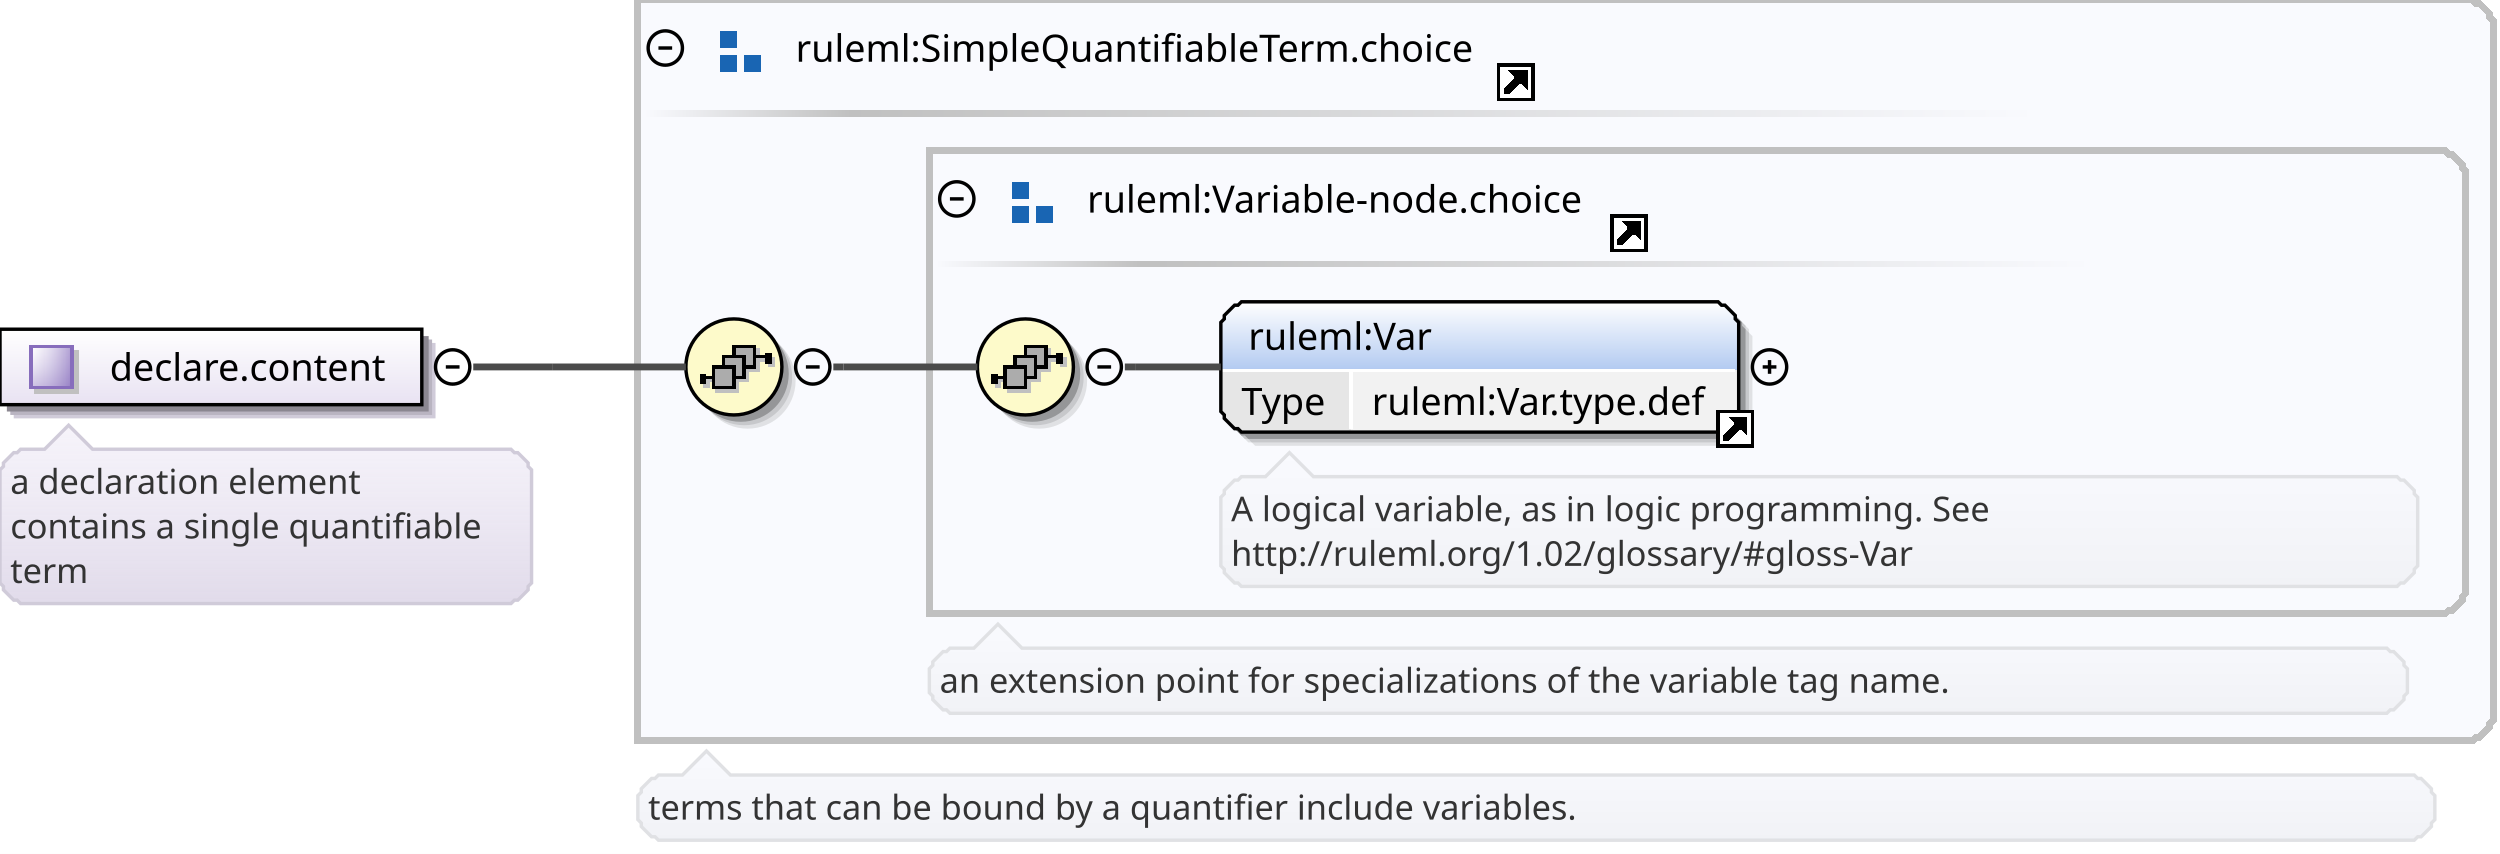
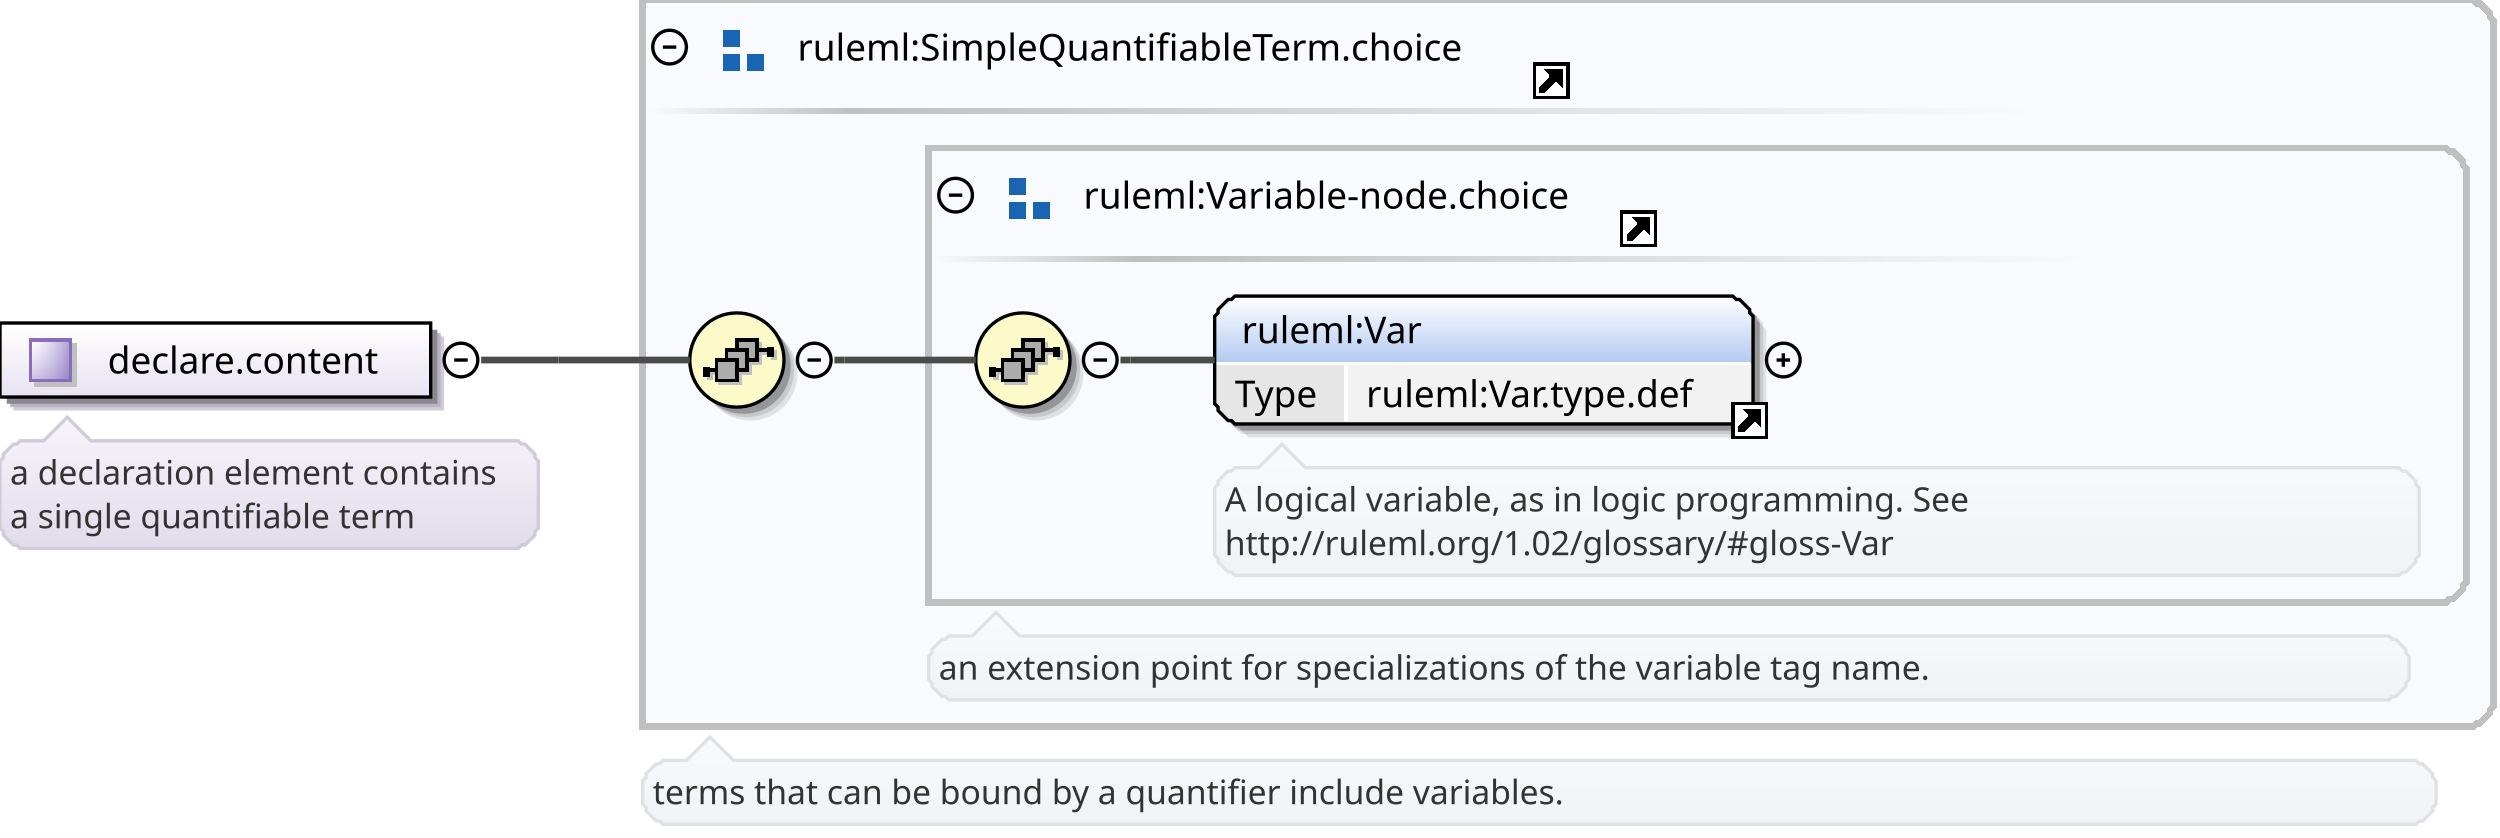
- <svg xmlns="http://www.w3.org/2000/svg" color-interpolation="auto" color-rendering="auto" fill="black" fill-opacity="1" font-family="'Dialog'" font-size="12" font-style="normal" font-weight="normal" height="249" image-rendering="auto" shape-rendering="auto" stroke="black" stroke-dasharray="none" stroke-dashoffset="0" stroke-linecap="square" stroke-linejoin="miter" stroke-miterlimit="10" stroke-opacity="1" stroke-width="1" text-rendering="auto" width="729">
+ <svg xmlns="http://www.w3.org/2000/svg" color-interpolation="auto" color-rendering="auto" fill="black" fill-opacity="1" font-family="'Dialog'" font-size="12" font-style="normal" font-weight="normal" height="249" image-rendering="auto" shape-rendering="auto" stroke="black" stroke-dasharray="none" stroke-dashoffset="0" stroke-linecap="square" stroke-linejoin="miter" stroke-miterlimit="10" stroke-opacity="1" stroke-width="1" text-rendering="auto" width="743">
  <defs id="genericDefs" />
  <g>
    <defs id="defs1">
      <linearGradient gradientUnits="userSpaceOnUse" id="linearGradient1" spreadMethod="pad" x1="0" x2="0" y1="96" y2="118">
        <stop offset="0%" stop-color="white" stop-opacity="1" />
        <stop offset="100%" stop-color="rgb(232,226,242)" stop-opacity="1" />
      </linearGradient>
      <linearGradient gradientUnits="userSpaceOnUse" id="linearGradient2" spreadMethod="pad" x1="9" x2="9" y1="101" y2="113">
        <stop offset="0%" stop-color="rgb(255,255,255)" stop-opacity="0.353" />
        <stop offset="100%" stop-color="rgb(135,109,188)" stop-opacity="0.667" />
      </linearGradient>
      <linearGradient gradientUnits="userSpaceOnUse" id="linearGradient3" spreadMethod="pad" x1="9" x2="21" y1="101" y2="101">
        <stop offset="0%" stop-color="rgb(255,255,255)" stop-opacity="0.353" />
        <stop offset="100%" stop-color="rgb(135,109,188)" stop-opacity="0.667" />
      </linearGradient>
-       <linearGradient gradientUnits="userSpaceOnUse" id="linearGradient4" spreadMethod="pad" x1="248" x2="594" y1="32" y2="32">
+       <linearGradient gradientUnits="userSpaceOnUse" id="linearGradient4" spreadMethod="pad" x1="253" x2="606" y1="32" y2="32">
        <stop offset="0%" stop-color="silver" stop-opacity="1" />
        <stop offset="100%" stop-color="rgb(249,250,254)" stop-opacity="1" />
      </linearGradient>
-       <linearGradient gradientUnits="userSpaceOnUse" id="linearGradient5" spreadMethod="pad" x1="188" x2="248" y1="32" y2="32">
+       <linearGradient gradientUnits="userSpaceOnUse" id="linearGradient5" spreadMethod="pad" x1="193" x2="253" y1="32" y2="32">
        <stop offset="0%" stop-color="rgb(249,250,254)" stop-opacity="1" />
        <stop offset="100%" stop-color="silver" stop-opacity="1" />
      </linearGradient>
-       <linearGradient gradientUnits="userSpaceOnUse" id="linearGradient6" spreadMethod="pad" x1="200" x2="200" y1="93" y2="121">
+       <linearGradient gradientUnits="userSpaceOnUse" id="linearGradient6" spreadMethod="pad" x1="205" x2="205" y1="93" y2="121">
        <stop offset="0%" stop-color="rgb(253,250,202)" stop-opacity="1" />
        <stop offset="100%" stop-color="rgb(253,250,202)" stop-opacity="1" />
      </linearGradient>
-       <linearGradient gradientUnits="userSpaceOnUse" id="linearGradient7" spreadMethod="pad" x1="333" x2="610" y1="76" y2="76">
+       <linearGradient gradientUnits="userSpaceOnUse" id="linearGradient7" spreadMethod="pad" x1="338" x2="621" y1="76" y2="76">
        <stop offset="0%" stop-color="silver" stop-opacity="1" />
        <stop offset="100%" stop-color="rgb(249,250,254)" stop-opacity="1" />
      </linearGradient>
-       <linearGradient gradientUnits="userSpaceOnUse" id="linearGradient8" spreadMethod="pad" x1="273" x2="333" y1="76" y2="76">
+       <linearGradient gradientUnits="userSpaceOnUse" id="linearGradient8" spreadMethod="pad" x1="278" x2="338" y1="76" y2="76">
        <stop offset="0%" stop-color="rgb(249,250,254)" stop-opacity="1" />
        <stop offset="100%" stop-color="silver" stop-opacity="1" />
      </linearGradient>
-       <linearGradient gradientUnits="userSpaceOnUse" id="linearGradient9" spreadMethod="pad" x1="285" x2="285" y1="93" y2="121">
+       <linearGradient gradientUnits="userSpaceOnUse" id="linearGradient9" spreadMethod="pad" x1="290" x2="290" y1="93" y2="121">
        <stop offset="0%" stop-color="rgb(253,250,202)" stop-opacity="1" />
        <stop offset="100%" stop-color="rgb(253,250,202)" stop-opacity="1" />
      </linearGradient>
-       <linearGradient gradientUnits="userSpaceOnUse" id="linearGradient10" spreadMethod="pad" x1="356" x2="356" y1="88" y2="108">
+       <linearGradient gradientUnits="userSpaceOnUse" id="linearGradient10" spreadMethod="pad" x1="361" x2="361" y1="88" y2="108">
        <stop offset="0%" stop-color="white" stop-opacity="1" />
        <stop offset="100%" stop-color="rgb(178,202,241)" stop-opacity="1" />
      </linearGradient>
-       <linearGradient gradientUnits="userSpaceOnUse" id="linearGradient11" spreadMethod="pad" x1="356" x2="356" y1="132" y2="171">
+       <linearGradient gradientUnits="userSpaceOnUse" id="linearGradient11" spreadMethod="pad" x1="361" x2="361" y1="132" y2="171">
        <stop offset="0%" stop-color="rgb(249,250,254)" stop-opacity="1" />
        <stop offset="100%" stop-color="rgb(241,242,246)" stop-opacity="1" />
      </linearGradient>
-       <linearGradient gradientUnits="userSpaceOnUse" id="linearGradient12" spreadMethod="pad" x1="271" x2="271" y1="182" y2="208">
+       <linearGradient gradientUnits="userSpaceOnUse" id="linearGradient12" spreadMethod="pad" x1="276" x2="276" y1="182" y2="208">
        <stop offset="0%" stop-color="rgb(249,250,254)" stop-opacity="1" />
        <stop offset="100%" stop-color="rgb(241,242,246)" stop-opacity="1" />
      </linearGradient>
-       <linearGradient gradientUnits="userSpaceOnUse" id="linearGradient13" spreadMethod="pad" x1="186" x2="186" y1="219" y2="245">
+       <linearGradient gradientUnits="userSpaceOnUse" id="linearGradient13" spreadMethod="pad" x1="191" x2="191" y1="219" y2="245">
        <stop offset="0%" stop-color="rgb(249,250,254)" stop-opacity="1" />
        <stop offset="100%" stop-color="rgb(241,242,246)" stop-opacity="1" />
      </linearGradient>
-       <linearGradient gradientUnits="userSpaceOnUse" id="linearGradient14" spreadMethod="pad" x1="0" x2="0" y1="124" y2="176">
+       <linearGradient gradientUnits="userSpaceOnUse" id="linearGradient14" spreadMethod="pad" x1="0" x2="0" y1="124" y2="163">
        <stop offset="0%" stop-color="rgb(232,226,242)" stop-opacity="0.392" />
        <stop offset="100%" stop-color="rgb(225,219,234)" stop-opacity="1" />
      </linearGradient>
      <clipPath clipPathUnits="userSpaceOnUse" id="clipPath1">
-         <path d="M0 0 L729 0 L729 249 L0 249 L0 0 Z" />
+         <path d="M0 0 L743 0 L743 249 L0 249 L0 0 Z" />
      </clipPath>
    </defs>
-     <g fill="white" stroke="white" text-rendering="geometricPrecision">
-       <rect clip-path="url(#clipPath1)" height="249" stroke="none" width="729" x="0" y="0" />
-     </g>
-     <g fill="rgb(208,203,217)" font-family="sans-serif" font-size="11" stroke="rgb(208,203,217)" text-rendering="geometricPrecision">
-       <polygon clip-path="url(#clipPath1)" points=" 4 100 127 100 127 122 4 122" stroke="none" />
-       <polygon clip-path="url(#clipPath1)" fill="rgb(185,180,193)" points=" 3 99 126 99 126 121 3 121" stroke="none" />
-       <polygon clip-path="url(#clipPath1)" fill="rgb(139,135,145)" points=" 2 98 125 98 125 120 2 120" stroke="none" />
-       <polygon clip-path="url(#clipPath1)" fill="url(#linearGradient1)" points=" 0 96 123 96 123 118 0 118" shape-rendering="crispEdges" stroke="none" />
-       <polygon clip-path="url(#clipPath1)" fill="none" points=" 0 96 123 96 123 118 0 118" stroke="black" stroke-linecap="butt" />
+     <g fill="white" stroke="white">
+       <rect clip-path="url(#clipPath1)" height="249" stroke="none" width="743" x="0" y="0" />
+     </g>
+     <g fill="rgb(208,203,217)" font-family="sans-serif" font-size="11" stroke="rgb(208,203,217)" text-rendering="optimizeLegibility">
+       <polygon clip-path="url(#clipPath1)" points=" 4 100 132 100 132 122 4 122" stroke="none" />
+       <polygon clip-path="url(#clipPath1)" fill="rgb(185,180,193)" points=" 3 99 131 99 131 121 3 121" stroke="none" />
+       <polygon clip-path="url(#clipPath1)" fill="rgb(139,135,145)" points=" 2 98 130 98 130 120 2 120" stroke="none" />
+     </g>
+     <g fill="url(#linearGradient1)" font-family="sans-serif" font-size="11" shape-rendering="crispEdges" stroke="url(#linearGradient1)" text-rendering="geometricPrecision">
+       <polygon clip-path="url(#clipPath1)" points=" 0 96 128 96 128 118 0 118" stroke="none" />
+     </g>
+     <g font-family="sans-serif" font-size="11" stroke-linecap="butt" text-rendering="optimizeLegibility">
+       <polygon clip-path="url(#clipPath1)" fill="none" points=" 0 96 128 96 128 118 0 118" />
    </g>
    <g fill="silver" font-family="sans-serif" font-size="11" shape-rendering="crispEdges" stroke="silver" stroke-linecap="butt" text-rendering="geometricPrecision">
      <rect clip-path="url(#clipPath1)" height="13" stroke="none" width="13" x="10" y="102" />
      <rect clip-path="url(#clipPath1)" fill="white" height="12" stroke="none" width="12" x="9" y="101" />
      <rect clip-path="url(#clipPath1)" fill="url(#linearGradient2)" height="12" stroke="none" width="12" x="9" y="101" />
      <rect clip-path="url(#clipPath1)" fill="url(#linearGradient3)" height="12" stroke="none" width="12" x="9" y="101" />
      <rect clip-path="url(#clipPath1)" fill="none" height="12" stroke="rgb(135,109,188)" width="12" x="9" y="101" />
      <text clip-path="url(#clipPath1)" fill="black" stroke="none" x="32" xml:space="preserve" y="111">declare.content</text>
-       <circle clip-path="url(#clipPath1)" cx="132" cy="107" fill="none" r="5" shape-rendering="auto" stroke="black" />
-       <line clip-path="url(#clipPath1)" fill="none" shape-rendering="auto" stroke="black" x1="130" x2="134" y1="107" y2="107" />
-       <polygon clip-path="url(#clipPath1)" fill="rgb(249,250,254)" points=" 186 0 721 0 722 1 723 1 724 2 725 3 726 4 726 5 727 6 727 210 726 211 726 212 725 213 724 214 723 215 722 215 721 216 186 216" stroke="none" stroke-width="2" />
-       <polygon clip-path="url(#clipPath1)" fill="none" points=" 186 0 721 0 722 1 723 1 724 2 725 3 726 4 726 5 727 6 727 210 726 211 726 212 725 213 724 214 723 215 722 215 721 216 186 216" stroke-width="2" />
-       <rect clip-path="url(#clipPath1)" fill="url(#linearGradient4)" height="2" stroke="none" stroke-width="2" width="346" x="248" y="32" />
-       <rect clip-path="url(#clipPath1)" fill="url(#linearGradient5)" height="2" stroke="none" stroke-width="2" width="60" x="188" y="32" />
-       <rect clip-path="url(#clipPath1)" fill="rgb(25,101,179)" height="5" stroke="none" width="5" x="210" y="9" />
-       <rect clip-path="url(#clipPath1)" fill="rgb(25,101,179)" height="5" stroke="none" width="5" x="210" y="16" />
-       <rect clip-path="url(#clipPath1)" fill="rgb(25,101,179)" height="5" stroke="none" width="5" x="217" y="16" />
-       <text clip-path="url(#clipPath1)" fill="black" stroke="none" x="232" xml:space="preserve" y="18">ruleml:SimpleQuantifiableTerm.choice</text>
-       <rect clip-path="url(#clipPath1)" fill="white" height="10" stroke="none" width="10" x="437" y="19" />
-       <polygon clip-path="url(#clipPath1)" fill="none" points=" 439 27 439 26 442 23 442 22 441 21 445 21 445 25 444 24 443 24 440 27" stroke="black" />
-       <polygon clip-path="url(#clipPath1)" fill="black" points=" 439 27 439 26 442 23 442 22 441 21 445 21 445 25 444 24 443 24 440 27" stroke="none" />
-       <rect clip-path="url(#clipPath1)" fill="none" height="10" stroke="black" width="10" x="437" y="19" />
-       <circle clip-path="url(#clipPath1)" cx="194" cy="14" fill="none" r="5" shape-rendering="auto" stroke="black" />
-       <line clip-path="url(#clipPath1)" fill="none" shape-rendering="auto" stroke="black" x1="192" x2="196" y1="14" y2="14" />
-       <circle clip-path="url(#clipPath1)" cx="218" cy="111" fill="rgb(224,225,228)" r="14" shape-rendering="auto" stroke="none" />
-       <circle clip-path="url(#clipPath1)" cx="217" cy="110" fill="rgb(199,200,203)" r="14" shape-rendering="auto" stroke="none" />
-       <circle clip-path="url(#clipPath1)" cx="216" cy="109" fill="rgb(149,150,152)" r="14" shape-rendering="auto" stroke="none" />
-       <circle clip-path="url(#clipPath1)" cx="214" cy="107" fill="url(#linearGradient6)" r="14" stroke="none" />
-       <circle clip-path="url(#clipPath1)" cx="214" cy="107" fill="none" r="14" shape-rendering="auto" stroke="black" />
-       <line clip-path="url(#clipPath1)" fill="none" x1="221" x2="225" y1="105" y2="105" />
-       <rect clip-path="url(#clipPath1)" height="3" stroke="none" width="2" x="224" y="104" />
-       <rect clip-path="url(#clipPath1)" height="6" stroke="none" width="6" x="215" y="102" />
-       <rect clip-path="url(#clipPath1)" fill="none" height="6" width="6" x="215" y="102" />
-       <rect clip-path="url(#clipPath1)" height="6" stroke="none" width="6" x="212" y="105" />
-       <rect clip-path="url(#clipPath1)" fill="none" height="6" width="6" x="212" y="105" />
-       <rect clip-path="url(#clipPath1)" height="6" stroke="none" width="6" x="209" y="108" />
-       <rect clip-path="url(#clipPath1)" fill="none" height="6" width="6" x="209" y="108" />
-       <line clip-path="url(#clipPath1)" fill="none" x1="209" x2="205" y1="111" y2="111" />
-       <rect clip-path="url(#clipPath1)" height="3" stroke="none" width="2" x="205" y="110" />
-       <line clip-path="url(#clipPath1)" fill="none" stroke="black" x1="220" x2="224" y1="104" y2="104" />
-       <rect clip-path="url(#clipPath1)" fill="black" height="3" stroke="none" width="2" x="223" y="103" />
-       <rect clip-path="url(#clipPath1)" fill="rgb(172,172,172)" height="6" stroke="none" width="6" x="214" y="101" />
-       <rect clip-path="url(#clipPath1)" fill="none" height="6" stroke="black" width="6" x="214" y="101" />
-       <rect clip-path="url(#clipPath1)" fill="rgb(172,172,172)" height="6" stroke="none" width="6" x="211" y="104" />
-       <rect clip-path="url(#clipPath1)" fill="none" height="6" stroke="black" width="6" x="211" y="104" />
-       <rect clip-path="url(#clipPath1)" fill="rgb(172,172,172)" height="6" stroke="none" width="6" x="208" y="107" />
-       <rect clip-path="url(#clipPath1)" fill="none" height="6" stroke="black" width="6" x="208" y="107" />
-       <line clip-path="url(#clipPath1)" fill="none" stroke="black" x1="208" x2="204" y1="110" y2="110" />
-       <rect clip-path="url(#clipPath1)" fill="black" height="3" stroke="none" width="2" x="204" y="109" />
-       <circle clip-path="url(#clipPath1)" cx="237" cy="107" fill="none" r="5" shape-rendering="auto" stroke="black" />
-       <line clip-path="url(#clipPath1)" fill="none" shape-rendering="auto" stroke="black" x1="235" x2="239" y1="107" y2="107" />
-       <polygon clip-path="url(#clipPath1)" fill="rgb(249,250,254)" points=" 271 44 713 44 714 45 715 45 716 46 717 47 718 48 718 49 719 50 719 173 718 174 718 175 717 176 716 177 715 178 714 178 713 179 271 179" stroke="none" stroke-width="2" />
-       <polygon clip-path="url(#clipPath1)" fill="none" points=" 271 44 713 44 714 45 715 45 716 46 717 47 718 48 718 49 719 50 719 173 718 174 718 175 717 176 716 177 715 178 714 178 713 179 271 179" stroke-width="2" />
-       <rect clip-path="url(#clipPath1)" fill="url(#linearGradient7)" height="2" stroke="none" stroke-width="2" width="277" x="333" y="76" />
-       <rect clip-path="url(#clipPath1)" fill="url(#linearGradient8)" height="2" stroke="none" stroke-width="2" width="60" x="273" y="76" />
-       <rect clip-path="url(#clipPath1)" fill="rgb(25,101,179)" height="5" stroke="none" width="5" x="295" y="53" />
-       <rect clip-path="url(#clipPath1)" fill="rgb(25,101,179)" height="5" stroke="none" width="5" x="295" y="60" />
-       <rect clip-path="url(#clipPath1)" fill="rgb(25,101,179)" height="5" stroke="none" width="5" x="302" y="60" />
-       <text clip-path="url(#clipPath1)" fill="black" stroke="none" x="317" xml:space="preserve" y="62">ruleml:Variable-node.choice</text>
-       <rect clip-path="url(#clipPath1)" fill="white" height="10" stroke="none" width="10" x="470" y="63" />
-       <polygon clip-path="url(#clipPath1)" fill="none" points=" 472 71 472 70 475 67 475 66 474 65 478 65 478 69 477 68 476 68 473 71" stroke="black" />
-       <polygon clip-path="url(#clipPath1)" fill="black" points=" 472 71 472 70 475 67 475 66 474 65 478 65 478 69 477 68 476 68 473 71" stroke="none" />
-       <rect clip-path="url(#clipPath1)" fill="none" height="10" stroke="black" width="10" x="470" y="63" />
-       <circle clip-path="url(#clipPath1)" cx="279" cy="58" fill="none" r="5" shape-rendering="auto" stroke="black" />
-       <line clip-path="url(#clipPath1)" fill="none" shape-rendering="auto" stroke="black" x1="277" x2="281" y1="58" y2="58" />
-       <circle clip-path="url(#clipPath1)" cx="303" cy="111" fill="rgb(224,225,228)" r="14" shape-rendering="auto" stroke="none" />
-       <circle clip-path="url(#clipPath1)" cx="302" cy="110" fill="rgb(199,200,203)" r="14" shape-rendering="auto" stroke="none" />
-       <circle clip-path="url(#clipPath1)" cx="301" cy="109" fill="rgb(149,150,152)" r="14" shape-rendering="auto" stroke="none" />
-       <circle clip-path="url(#clipPath1)" cx="299" cy="107" fill="url(#linearGradient9)" r="14" stroke="none" />
-       <circle clip-path="url(#clipPath1)" cx="299" cy="107" fill="none" r="14" shape-rendering="auto" stroke="black" />
-       <line clip-path="url(#clipPath1)" fill="none" x1="306" x2="310" y1="105" y2="105" />
-       <rect clip-path="url(#clipPath1)" height="3" stroke="none" width="2" x="309" y="104" />
-       <rect clip-path="url(#clipPath1)" height="6" stroke="none" width="6" x="300" y="102" />
-       <rect clip-path="url(#clipPath1)" fill="none" height="6" width="6" x="300" y="102" />
-       <rect clip-path="url(#clipPath1)" height="6" stroke="none" width="6" x="297" y="105" />
-       <rect clip-path="url(#clipPath1)" fill="none" height="6" width="6" x="297" y="105" />
-       <rect clip-path="url(#clipPath1)" height="6" stroke="none" width="6" x="294" y="108" />
-       <rect clip-path="url(#clipPath1)" fill="none" height="6" width="6" x="294" y="108" />
-       <line clip-path="url(#clipPath1)" fill="none" x1="294" x2="290" y1="111" y2="111" />
-       <rect clip-path="url(#clipPath1)" height="3" stroke="none" width="2" x="290" y="110" />
-       <line clip-path="url(#clipPath1)" fill="none" stroke="black" x1="305" x2="309" y1="104" y2="104" />
-       <rect clip-path="url(#clipPath1)" fill="black" height="3" stroke="none" width="2" x="308" y="103" />
-       <rect clip-path="url(#clipPath1)" fill="rgb(172,172,172)" height="6" stroke="none" width="6" x="299" y="101" />
-       <rect clip-path="url(#clipPath1)" fill="none" height="6" stroke="black" width="6" x="299" y="101" />
-       <rect clip-path="url(#clipPath1)" fill="rgb(172,172,172)" height="6" stroke="none" width="6" x="296" y="104" />
-       <rect clip-path="url(#clipPath1)" fill="none" height="6" stroke="black" width="6" x="296" y="104" />
-       <rect clip-path="url(#clipPath1)" fill="rgb(172,172,172)" height="6" stroke="none" width="6" x="293" y="107" />
-       <rect clip-path="url(#clipPath1)" fill="none" height="6" stroke="black" width="6" x="293" y="107" />
-       <line clip-path="url(#clipPath1)" fill="none" stroke="black" x1="293" x2="289" y1="110" y2="110" />
-       <rect clip-path="url(#clipPath1)" fill="black" height="3" stroke="none" width="2" x="289" y="109" />
-       <circle clip-path="url(#clipPath1)" cx="322" cy="107" fill="none" r="5" shape-rendering="auto" stroke="black" />
-       <line clip-path="url(#clipPath1)" fill="none" shape-rendering="auto" stroke="black" x1="320" x2="324" y1="107" y2="107" />
-       <polygon clip-path="url(#clipPath1)" fill="rgb(224,225,228)" points=" 360 98 361 97 361 96 362 95 363 94 364 93 365 93 366 92 505 92 506 93 507 93 508 94 509 95 510 96 510 97 511 98 511 124 510 125 510 126 509 127 508 128 507 129 506 129 505 130 366 130 365 129 364 129 363 128 362 127 361 126 361 125 360 124" shape-rendering="auto" stroke="none" />
-       <polygon clip-path="url(#clipPath1)" fill="rgb(199,200,203)" points=" 359 97 360 96 360 95 361 94 362 93 363 92 364 92 365 91 504 91 505 92 506 92 507 93 508 94 509 95 509 96 510 97 510 123 509 124 509 125 508 126 507 127 506 128 505 128 504 129 365 129 364 128 363 128 362 127 361 126 360 125 360 124 359 123" shape-rendering="auto" stroke="none" />
-       <polygon clip-path="url(#clipPath1)" fill="rgb(149,150,152)" points=" 358 96 359 95 359 94 360 93 361 92 362 91 363 91 364 90 503 90 504 91 505 91 506 92 507 93 508 94 508 95 509 96 509 122 508 123 508 124 507 125 506 126 505 127 504 127 503 128 364 128 363 127 362 127 361 126 360 125 359 124 359 123 358 122" shape-rendering="auto" stroke="none" />
-       <polygon clip-path="url(#clipPath1)" fill="url(#linearGradient10)" points=" 356 94 357 93 357 92 358 91 359 90 360 89 361 89 362 88 501 88 502 89 503 89 504 90 505 91 506 92 506 93 507 94 507 108 506 108 506 108 505 108 504 108 503 108 502 108 501 108 362 108 361 108 360 108 359 108 358 108 357 108 357 108 356 108" stroke="none" />
-       <polygon clip-path="url(#clipPath1)" fill="rgb(230,230,230)" points=" 356 108 357 108 357 108 358 108 359 108 360 108 361 108 362 108 394 108 394 108 394 108 394 108 394 108 394 108 394 108 394 108 394 120 394 121 394 122 394 123 394 124 394 125 394 125 394 126 362 126 361 125 360 125 359 124 358 123 357 122 357 121 356 120" stroke="none" />
-       <polygon clip-path="url(#clipPath1)" fill="rgb(242,242,242)" points=" 394 108 394 108 394 108 394 108 394 108 394 108 394 108 394 108 501 108 502 108 503 108 504 108 505 108 506 108 506 108 507 108 507 120 506 121 506 122 505 123 504 124 503 125 502 125 501 126 394 126 394 125 394 125 394 124 394 123 394 122 394 121 394 120" stroke="none" />
-       <line clip-path="url(#clipPath1)" fill="none" stroke="white" x1="356" x2="506" y1="108" y2="108" />
-       <text clip-path="url(#clipPath1)" fill="black" stroke="none" x="362" xml:space="preserve" y="121">Type</text>
-       <text clip-path="url(#clipPath1)" fill="black" stroke="none" x="400" xml:space="preserve" y="121">ruleml:Var.type.def</text>
-       <line clip-path="url(#clipPath1)" fill="none" stroke="white" x1="394" x2="394" y1="108" y2="125" />
-       <polygon clip-path="url(#clipPath1)" fill="none" points=" 356 94 357 93 357 92 358 91 359 90 360 89 361 89 362 88 501 88 502 89 503 89 504 90 505 91 506 92 506 93 507 94 507 120 506 121 506 122 505 123 504 124 503 125 502 125 501 126 362 126 361 125 360 125 359 124 358 123 357 122 357 121 356 120" shape-rendering="auto" stroke="black" />
-       <text clip-path="url(#clipPath1)" fill="black" stroke="none" x="364" xml:space="preserve" y="102">ruleml:Var</text>
-       <rect clip-path="url(#clipPath1)" fill="white" height="10" stroke="none" width="10" x="501" y="120" />
-       <polygon clip-path="url(#clipPath1)" fill="none" points=" 503 128 503 127 506 124 506 123 505 122 509 122 509 126 508 125 507 125 504 128" stroke="black" />
-       <polygon clip-path="url(#clipPath1)" fill="black" points=" 503 128 503 127 506 124 506 123 505 122 509 122 509 126 508 125 507 125 504 128" stroke="none" />
-       <rect clip-path="url(#clipPath1)" fill="none" height="10" stroke="black" width="10" x="501" y="120" />
-       <circle clip-path="url(#clipPath1)" cx="516" cy="107" fill="none" r="5" shape-rendering="auto" stroke="black" />
-       <line clip-path="url(#clipPath1)" fill="none" shape-rendering="auto" stroke="black" x1="514" x2="518" y1="107" y2="107" />
-       <line clip-path="url(#clipPath1)" fill="none" shape-rendering="auto" stroke="black" x1="516" x2="516" y1="105" y2="109" />
-       <polygon clip-path="url(#clipPath1)" fill="url(#linearGradient11)" points=" 356 145 357 144 357 143 358 142 359 141 360 140 361 140 362 139 369 139 376 132 383 139 699 139 700 140 701 140 702 141 703 142 704 143 704 144 705 145 705 165 704 166 704 167 703 168 702 169 701 170 700 170 699 171 362 171 361 170 360 170 359 169 358 168 357 167 357 166 356 165" stroke="none" />
-       <polygon clip-path="url(#clipPath1)" fill="none" points=" 356 145 357 144 357 143 358 142 359 141 360 140 361 140 362 139 369 139 376 132 383 139 699 139 700 140 701 140 702 141 703 142 704 143 704 144 705 145 705 165 704 166 704 167 703 168 702 169 701 170 700 170 699 171 362 171 361 170 360 170 359 169 358 168 357 167 357 166 356 165" shape-rendering="auto" stroke="rgb(224,225,228)" />
-       <text clip-path="url(#clipPath1)" fill="rgb(51,51,51)" font-size="10" stroke="none" x="359" xml:space="preserve" y="152">A logical variable, as in logic programming. See </text>
-       <text clip-path="url(#clipPath1)" fill="rgb(51,51,51)" font-size="10" stroke="none" x="359" xml:space="preserve" y="165">http://ruleml.org/1.02/glossary/#gloss-Var</text>
-     </g>
-     <g fill="rgb(75,75,75)" font-family="sans-serif" font-size="11" stroke="rgb(75,75,75)" stroke-linecap="butt" stroke-width="2" text-rendering="geometricPrecision">
-       <line clip-path="url(#clipPath1)" fill="none" x1="328" x2="331" y1="107" y2="107" />
-       <line clip-path="url(#clipPath1)" fill="none" x1="331" x2="331" y1="107" y2="107" />
-       <line clip-path="url(#clipPath1)" fill="none" x1="331" x2="356" y1="107" y2="107" />
+     </g>
+     <g font-family="sans-serif" font-size="11" stroke-linecap="butt" text-rendering="optimizeLegibility">
+       <circle clip-path="url(#clipPath1)" cx="137" cy="107" fill="none" r="5" />
+       <line clip-path="url(#clipPath1)" fill="none" x1="135" x2="139" y1="107" y2="107" />
+     </g>
+     <g fill="rgb(249,250,254)" font-family="sans-serif" font-size="11" shape-rendering="crispEdges" stroke="rgb(249,250,254)" stroke-linecap="butt" stroke-width="2" text-rendering="geometricPrecision">
+       <polygon clip-path="url(#clipPath1)" points=" 191 0 735 0 736 1 737 1 738 2 739 3 740 4 740 5 741 6 741 210 740 211 740 212 739 213 738 214 737 215 736 215 735 216 191 216" stroke="none" />
+       <polygon clip-path="url(#clipPath1)" fill="none" points=" 191 0 735 0 736 1 737 1 738 2 739 3 740 4 740 5 741 6 741 210 740 211 740 212 739 213 738 214 737 215 736 215 735 216 191 216" stroke="silver" />
+       <rect clip-path="url(#clipPath1)" fill="url(#linearGradient4)" height="2" stroke="none" width="353" x="253" y="32" />
+       <rect clip-path="url(#clipPath1)" fill="url(#linearGradient5)" height="2" stroke="none" width="60" x="193" y="32" />
+       <rect clip-path="url(#clipPath1)" fill="rgb(25,101,179)" height="5" stroke="none" stroke-width="1" width="5" x="215" y="9" />
+       <rect clip-path="url(#clipPath1)" fill="rgb(25,101,179)" height="5" stroke="none" stroke-width="1" width="5" x="215" y="16" />
+       <rect clip-path="url(#clipPath1)" fill="rgb(25,101,179)" height="5" stroke="none" stroke-width="1" width="5" x="222" y="16" />
+       <text clip-path="url(#clipPath1)" fill="black" stroke="none" stroke-width="1" x="237" xml:space="preserve" y="18">ruleml:SimpleQuantifiableTerm.choice</text>
+       <rect clip-path="url(#clipPath1)" fill="white" height="10" stroke="none" stroke-width="1" width="10" x="456" y="19" />
+       <polygon clip-path="url(#clipPath1)" fill="none" points=" 458 27 458 26 461 23 461 22 460 21 464 21 464 25 463 24 462 24 459 27" stroke="black" stroke-width="1" />
+       <polygon clip-path="url(#clipPath1)" fill="black" points=" 458 27 458 26 461 23 461 22 460 21 464 21 464 25 463 24 462 24 459 27" stroke="none" stroke-width="1" />
+       <rect clip-path="url(#clipPath1)" fill="none" height="10" stroke="black" stroke-width="1" width="10" x="456" y="19" />
+     </g>
+     <g font-family="sans-serif" font-size="11" stroke-linecap="butt" text-rendering="optimizeLegibility">
+       <circle clip-path="url(#clipPath1)" cx="199" cy="14" fill="none" r="5" />
+       <line clip-path="url(#clipPath1)" fill="none" x1="197" x2="201" y1="14" y2="14" />
+       <circle clip-path="url(#clipPath1)" cx="223" cy="111" fill="rgb(224,225,228)" r="14" stroke="none" />
+       <circle clip-path="url(#clipPath1)" cx="222" cy="110" fill="rgb(199,200,203)" r="14" stroke="none" />
+       <circle clip-path="url(#clipPath1)" cx="221" cy="109" fill="rgb(149,150,152)" r="14" stroke="none" />
+     </g>
+     <g fill="url(#linearGradient6)" font-family="sans-serif" font-size="11" shape-rendering="crispEdges" stroke="url(#linearGradient6)" stroke-linecap="butt" text-rendering="geometricPrecision">
+       <circle clip-path="url(#clipPath1)" cx="219" cy="107" r="14" stroke="none" />
+     </g>
+     <g font-family="sans-serif" font-size="11" stroke-linecap="butt" text-rendering="optimizeLegibility">
+       <circle clip-path="url(#clipPath1)" cx="219" cy="107" fill="none" r="14" />
+     </g>
+     <g fill="silver" font-family="sans-serif" font-size="11" shape-rendering="crispEdges" stroke="silver" stroke-linecap="butt" text-rendering="geometricPrecision">
+       <line clip-path="url(#clipPath1)" fill="none" x1="226" x2="230" y1="105" y2="105" />
+       <rect clip-path="url(#clipPath1)" height="3" stroke="none" width="2" x="229" y="104" />
+       <rect clip-path="url(#clipPath1)" height="6" stroke="none" width="6" x="220" y="102" />
+       <rect clip-path="url(#clipPath1)" fill="none" height="6" width="6" x="220" y="102" />
+       <rect clip-path="url(#clipPath1)" height="6" stroke="none" width="6" x="217" y="105" />
+       <rect clip-path="url(#clipPath1)" fill="none" height="6" width="6" x="217" y="105" />
+       <rect clip-path="url(#clipPath1)" height="6" stroke="none" width="6" x="214" y="108" />
+       <rect clip-path="url(#clipPath1)" fill="none" height="6" width="6" x="214" y="108" />
+       <line clip-path="url(#clipPath1)" fill="none" x1="214" x2="210" y1="111" y2="111" />
+       <rect clip-path="url(#clipPath1)" height="3" stroke="none" width="2" x="210" y="110" />
+       <line clip-path="url(#clipPath1)" fill="none" stroke="black" x1="225" x2="229" y1="104" y2="104" />
+       <rect clip-path="url(#clipPath1)" fill="black" height="3" stroke="none" width="2" x="228" y="103" />
+       <rect clip-path="url(#clipPath1)" fill="rgb(172,172,172)" height="6" stroke="none" width="6" x="219" y="101" />
+       <rect clip-path="url(#clipPath1)" fill="none" height="6" stroke="black" width="6" x="219" y="101" />
+       <rect clip-path="url(#clipPath1)" fill="rgb(172,172,172)" height="6" stroke="none" width="6" x="216" y="104" />
+       <rect clip-path="url(#clipPath1)" fill="none" height="6" stroke="black" width="6" x="216" y="104" />
+       <rect clip-path="url(#clipPath1)" fill="rgb(172,172,172)" height="6" stroke="none" width="6" x="213" y="107" />
+       <rect clip-path="url(#clipPath1)" fill="none" height="6" stroke="black" width="6" x="213" y="107" />
+       <line clip-path="url(#clipPath1)" fill="none" stroke="black" x1="213" x2="209" y1="110" y2="110" />
+       <rect clip-path="url(#clipPath1)" fill="black" height="3" stroke="none" width="2" x="209" y="109" />
+     </g>
+     <g font-family="sans-serif" font-size="11" stroke-linecap="butt" text-rendering="optimizeLegibility">
+       <circle clip-path="url(#clipPath1)" cx="242" cy="107" fill="none" r="5" />
+       <line clip-path="url(#clipPath1)" fill="none" x1="240" x2="244" y1="107" y2="107" />
+     </g>
+     <g fill="rgb(249,250,254)" font-family="sans-serif" font-size="11" shape-rendering="crispEdges" stroke="rgb(249,250,254)" stroke-linecap="butt" stroke-width="2" text-rendering="geometricPrecision">
+       <polygon clip-path="url(#clipPath1)" points=" 276 44 727 44 728 45 729 45 730 46 731 47 732 48 732 49 733 50 733 173 732 174 732 175 731 176 730 177 729 178 728 178 727 179 276 179" stroke="none" />
+       <polygon clip-path="url(#clipPath1)" fill="none" points=" 276 44 727 44 728 45 729 45 730 46 731 47 732 48 732 49 733 50 733 173 732 174 732 175 731 176 730 177 729 178 728 178 727 179 276 179" stroke="silver" />
+       <rect clip-path="url(#clipPath1)" fill="url(#linearGradient7)" height="2" stroke="none" width="283" x="338" y="76" />
+       <rect clip-path="url(#clipPath1)" fill="url(#linearGradient8)" height="2" stroke="none" width="60" x="278" y="76" />
+       <rect clip-path="url(#clipPath1)" fill="rgb(25,101,179)" height="5" stroke="none" stroke-width="1" width="5" x="300" y="53" />
+       <rect clip-path="url(#clipPath1)" fill="rgb(25,101,179)" height="5" stroke="none" stroke-width="1" width="5" x="300" y="60" />
+       <rect clip-path="url(#clipPath1)" fill="rgb(25,101,179)" height="5" stroke="none" stroke-width="1" width="5" x="307" y="60" />
+       <text clip-path="url(#clipPath1)" fill="black" stroke="none" stroke-width="1" x="322" xml:space="preserve" y="62">ruleml:Variable-node.choice</text>
+       <rect clip-path="url(#clipPath1)" fill="white" height="10" stroke="none" stroke-width="1" width="10" x="482" y="63" />
+       <polygon clip-path="url(#clipPath1)" fill="none" points=" 484 71 484 70 487 67 487 66 486 65 490 65 490 69 489 68 488 68 485 71" stroke="black" stroke-width="1" />
+       <polygon clip-path="url(#clipPath1)" fill="black" points=" 484 71 484 70 487 67 487 66 486 65 490 65 490 69 489 68 488 68 485 71" stroke="none" stroke-width="1" />
+       <rect clip-path="url(#clipPath1)" fill="none" height="10" stroke="black" stroke-width="1" width="10" x="482" y="63" />
+     </g>
+     <g font-family="sans-serif" font-size="11" stroke-linecap="butt" text-rendering="optimizeLegibility">
+       <circle clip-path="url(#clipPath1)" cx="284" cy="58" fill="none" r="5" />
+       <line clip-path="url(#clipPath1)" fill="none" x1="282" x2="286" y1="58" y2="58" />
+       <circle clip-path="url(#clipPath1)" cx="308" cy="111" fill="rgb(224,225,228)" r="14" stroke="none" />
+       <circle clip-path="url(#clipPath1)" cx="307" cy="110" fill="rgb(199,200,203)" r="14" stroke="none" />
+       <circle clip-path="url(#clipPath1)" cx="306" cy="109" fill="rgb(149,150,152)" r="14" stroke="none" />
+     </g>
+     <g fill="url(#linearGradient9)" font-family="sans-serif" font-size="11" shape-rendering="crispEdges" stroke="url(#linearGradient9)" stroke-linecap="butt" text-rendering="geometricPrecision">
+       <circle clip-path="url(#clipPath1)" cx="304" cy="107" r="14" stroke="none" />
+     </g>
+     <g font-family="sans-serif" font-size="11" stroke-linecap="butt" text-rendering="optimizeLegibility">
+       <circle clip-path="url(#clipPath1)" cx="304" cy="107" fill="none" r="14" />
+     </g>
+     <g fill="silver" font-family="sans-serif" font-size="11" shape-rendering="crispEdges" stroke="silver" stroke-linecap="butt" text-rendering="geometricPrecision">
+       <line clip-path="url(#clipPath1)" fill="none" x1="311" x2="315" y1="105" y2="105" />
+       <rect clip-path="url(#clipPath1)" height="3" stroke="none" width="2" x="314" y="104" />
+       <rect clip-path="url(#clipPath1)" height="6" stroke="none" width="6" x="305" y="102" />
+       <rect clip-path="url(#clipPath1)" fill="none" height="6" width="6" x="305" y="102" />
+       <rect clip-path="url(#clipPath1)" height="6" stroke="none" width="6" x="302" y="105" />
+       <rect clip-path="url(#clipPath1)" fill="none" height="6" width="6" x="302" y="105" />
+       <rect clip-path="url(#clipPath1)" height="6" stroke="none" width="6" x="299" y="108" />
+       <rect clip-path="url(#clipPath1)" fill="none" height="6" width="6" x="299" y="108" />
+       <line clip-path="url(#clipPath1)" fill="none" x1="299" x2="295" y1="111" y2="111" />
+       <rect clip-path="url(#clipPath1)" height="3" stroke="none" width="2" x="295" y="110" />
+       <line clip-path="url(#clipPath1)" fill="none" stroke="black" x1="310" x2="314" y1="104" y2="104" />
+       <rect clip-path="url(#clipPath1)" fill="black" height="3" stroke="none" width="2" x="313" y="103" />
+       <rect clip-path="url(#clipPath1)" fill="rgb(172,172,172)" height="6" stroke="none" width="6" x="304" y="101" />
+       <rect clip-path="url(#clipPath1)" fill="none" height="6" stroke="black" width="6" x="304" y="101" />
+       <rect clip-path="url(#clipPath1)" fill="rgb(172,172,172)" height="6" stroke="none" width="6" x="301" y="104" />
+       <rect clip-path="url(#clipPath1)" fill="none" height="6" stroke="black" width="6" x="301" y="104" />
+       <rect clip-path="url(#clipPath1)" fill="rgb(172,172,172)" height="6" stroke="none" width="6" x="298" y="107" />
+       <rect clip-path="url(#clipPath1)" fill="none" height="6" stroke="black" width="6" x="298" y="107" />
+       <line clip-path="url(#clipPath1)" fill="none" stroke="black" x1="298" x2="294" y1="110" y2="110" />
+       <rect clip-path="url(#clipPath1)" fill="black" height="3" stroke="none" width="2" x="294" y="109" />
+     </g>
+     <g font-family="sans-serif" font-size="11" stroke-linecap="butt" text-rendering="optimizeLegibility">
+       <circle clip-path="url(#clipPath1)" cx="327" cy="107" fill="none" r="5" />
+       <line clip-path="url(#clipPath1)" fill="none" x1="325" x2="329" y1="107" y2="107" />
+       <polygon clip-path="url(#clipPath1)" fill="rgb(224,225,228)" points=" 365 98 366 97 366 96 367 95 368 94 369 93 370 93 371 92 519 92 520 93 521 93 522 94 523 95 524 96 524 97 525 98 525 124 524 125 524 126 523 127 522 128 521 129 520 129 519 130 371 130 370 129 369 129 368 128 367 127 366 126 366 125 365 124" stroke="none" />
+       <polygon clip-path="url(#clipPath1)" fill="rgb(199,200,203)" points=" 364 97 365 96 365 95 366 94 367 93 368 92 369 92 370 91 518 91 519 92 520 92 521 93 522 94 523 95 523 96 524 97 524 123 523 124 523 125 522 126 521 127 520 128 519 128 518 129 370 129 369 128 368 128 367 127 366 126 365 125 365 124 364 123" stroke="none" />
+       <polygon clip-path="url(#clipPath1)" fill="rgb(149,150,152)" points=" 363 96 364 95 364 94 365 93 366 92 367 91 368 91 369 90 517 90 518 91 519 91 520 92 521 93 522 94 522 95 523 96 523 122 522 123 522 124 521 125 520 126 519 127 518 127 517 128 369 128 368 127 367 127 366 126 365 125 364 124 364 123 363 122" stroke="none" />
+     </g>
+     <g fill="url(#linearGradient10)" font-family="sans-serif" font-size="11" shape-rendering="crispEdges" stroke="url(#linearGradient10)" stroke-linecap="butt" text-rendering="geometricPrecision">
+       <polygon clip-path="url(#clipPath1)" points=" 361 94 362 93 362 92 363 91 364 90 365 89 366 89 367 88 515 88 516 89 517 89 518 90 519 91 520 92 520 93 521 94 521 108 520 108 520 108 519 108 518 108 517 108 516 108 515 108 367 108 366 108 365 108 364 108 363 108 362 108 362 108 361 108" stroke="none" />
+       <polygon clip-path="url(#clipPath1)" fill="rgb(230,230,230)" points=" 361 108 362 108 362 108 363 108 364 108 365 108 366 108 367 108 400 108 400 108 400 108 400 108 400 108 400 108 400 108 400 108 400 120 400 121 400 122 400 123 400 124 400 125 400 125 400 126 367 126 366 125 365 125 364 124 363 123 362 122 362 121 361 120" stroke="none" />
+       <polygon clip-path="url(#clipPath1)" fill="rgb(242,242,242)" points=" 400 108 400 108 400 108 400 108 400 108 400 108 400 108 400 108 515 108 516 108 517 108 518 108 519 108 520 108 520 108 521 108 521 120 520 121 520 122 519 123 518 124 517 125 516 125 515 126 400 126 400 125 400 125 400 124 400 123 400 122 400 121 400 120" stroke="none" />
+       <line clip-path="url(#clipPath1)" fill="none" stroke="white" x1="361" x2="520" y1="108" y2="108" />
+       <text clip-path="url(#clipPath1)" fill="black" stroke="none" x="367" xml:space="preserve" y="121">Type</text>
+       <text clip-path="url(#clipPath1)" fill="black" stroke="none" x="406" xml:space="preserve" y="121">ruleml:Var.type.def</text>
+       <line clip-path="url(#clipPath1)" fill="none" stroke="white" x1="400" x2="400" y1="108" y2="125" />
+     </g>
+     <g font-family="sans-serif" font-size="11" stroke-linecap="butt" text-rendering="optimizeLegibility">
+       <polygon clip-path="url(#clipPath1)" fill="none" points=" 361 94 362 93 362 92 363 91 364 90 365 89 366 89 367 88 515 88 516 89 517 89 518 90 519 91 520 92 520 93 521 94 521 120 520 121 520 122 519 123 518 124 517 125 516 125 515 126 367 126 366 125 365 125 364 124 363 123 362 122 362 121 361 120" />
+       <text clip-path="url(#clipPath1)" shape-rendering="crispEdges" stroke="none" text-rendering="geometricPrecision" x="369" xml:space="preserve" y="102">ruleml:Var</text>
+     </g>
+     <g fill="white" font-family="sans-serif" font-size="11" shape-rendering="crispEdges" stroke="white" stroke-linecap="butt" text-rendering="geometricPrecision">
+       <rect clip-path="url(#clipPath1)" height="10" stroke="none" width="10" x="515" y="120" />
+       <polygon clip-path="url(#clipPath1)" fill="none" points=" 517 128 517 127 520 124 520 123 519 122 523 122 523 126 522 125 521 125 518 128" stroke="black" />
+       <polygon clip-path="url(#clipPath1)" fill="black" points=" 517 128 517 127 520 124 520 123 519 122 523 122 523 126 522 125 521 125 518 128" stroke="none" />
+       <rect clip-path="url(#clipPath1)" fill="none" height="10" stroke="black" width="10" x="515" y="120" />
+     </g>
+     <g font-family="sans-serif" font-size="11" stroke-linecap="butt" text-rendering="optimizeLegibility">
+       <circle clip-path="url(#clipPath1)" cx="530" cy="107" fill="none" r="5" />
+       <line clip-path="url(#clipPath1)" fill="none" x1="528" x2="532" y1="107" y2="107" />
+       <line clip-path="url(#clipPath1)" fill="none" x1="530" x2="530" y1="105" y2="109" />
+     </g>
+     <g fill="url(#linearGradient11)" font-family="sans-serif" font-size="11" shape-rendering="crispEdges" stroke="url(#linearGradient11)" stroke-linecap="butt" text-rendering="geometricPrecision">
+       <polygon clip-path="url(#clipPath1)" points=" 361 145 362 144 362 143 363 142 364 141 365 140 366 140 367 139 374 139 381 132 388 139 713 139 714 140 715 140 716 141 717 142 718 143 718 144 719 145 719 165 718 166 718 167 717 168 716 169 715 170 714 170 713 171 367 171 366 170 365 170 364 169 363 168 362 167 362 166 361 165" stroke="none" />
+     </g>
+     <g fill="rgb(224,225,228)" font-family="sans-serif" font-size="11" stroke="rgb(224,225,228)" stroke-linecap="butt" text-rendering="optimizeLegibility">
+       <polygon clip-path="url(#clipPath1)" fill="none" points=" 361 145 362 144 362 143 363 142 364 141 365 140 366 140 367 139 374 139 381 132 388 139 713 139 714 140 715 140 716 141 717 142 718 143 718 144 719 145 719 165 718 166 718 167 717 168 716 169 715 170 714 170 713 171 367 171 366 170 365 170 364 169 363 168 362 167 362 166 361 165" />
+     </g>
+     <g fill="rgb(51,51,51)" font-family="sans-serif" font-size="10" shape-rendering="crispEdges" stroke="rgb(51,51,51)" stroke-linecap="butt" text-rendering="geometricPrecision">
+       <text clip-path="url(#clipPath1)" stroke="none" x="364" xml:space="preserve" y="152">A logical variable, as in logic programming. See </text>
+       <text clip-path="url(#clipPath1)" stroke="none" x="364" xml:space="preserve" y="165">http://ruleml.org/1.02/glossary/#gloss-Var</text>
+     </g>
+     <g fill="rgb(75,75,75)" font-family="sans-serif" font-size="11" stroke="rgb(75,75,75)" stroke-linecap="butt" stroke-width="2" text-rendering="optimizeLegibility">
+       <line clip-path="url(#clipPath1)" fill="none" x1="333" x2="336" y1="107" y2="107" />
+       <line clip-path="url(#clipPath1)" fill="none" x1="336" x2="336" y1="107" y2="107" />
+       <line clip-path="url(#clipPath1)" fill="none" x1="336" x2="361" y1="107" y2="107" />
    </g>
    <g fill="url(#linearGradient12)" font-family="sans-serif" font-size="11" shape-rendering="crispEdges" stroke="url(#linearGradient12)" stroke-linecap="butt" text-rendering="geometricPrecision">
-       <polygon clip-path="url(#clipPath1)" points=" 271 195 272 194 272 193 273 192 274 191 275 190 276 190 277 189 284 189 291 182 298 189 696 189 697 190 698 190 699 191 700 192 701 193 701 194 702 195 702 202 701 203 701 204 700 205 699 206 698 207 697 207 696 208 277 208 276 207 275 207 274 206 273 205 272 204 272 203 271 202" stroke="none" />
-       <polygon clip-path="url(#clipPath1)" fill="none" points=" 271 195 272 194 272 193 273 192 274 191 275 190 276 190 277 189 284 189 291 182 298 189 696 189 697 190 698 190 699 191 700 192 701 193 701 194 702 195 702 202 701 203 701 204 700 205 699 206 698 207 697 207 696 208 277 208 276 207 275 207 274 206 273 205 272 204 272 203 271 202" shape-rendering="auto" stroke="rgb(224,225,228)" />
-       <text clip-path="url(#clipPath1)" fill="rgb(51,51,51)" font-size="10" stroke="none" x="274" xml:space="preserve" y="202">an extension point for specializations of the variable tag name.</text>
-     </g>
-     <g fill="rgb(75,75,75)" font-family="sans-serif" font-size="11" stroke="rgb(75,75,75)" stroke-linecap="butt" stroke-width="2" text-rendering="geometricPrecision">
-       <line clip-path="url(#clipPath1)" fill="none" x1="243" x2="246" y1="107" y2="107" />
-       <line clip-path="url(#clipPath1)" fill="none" x1="246" x2="246" y1="107" y2="107" />
-       <line clip-path="url(#clipPath1)" fill="none" x1="246" x2="285" y1="107" y2="107" />
+       <polygon clip-path="url(#clipPath1)" points=" 276 195 277 194 277 193 278 192 279 191 280 190 281 190 282 189 289 189 296 182 303 189 710 189 711 190 712 190 713 191 714 192 715 193 715 194 716 195 716 202 715 203 715 204 714 205 713 206 712 207 711 207 710 208 282 208 281 207 280 207 279 206 278 205 277 204 277 203 276 202" stroke="none" />
+     </g>
+     <g fill="rgb(224,225,228)" font-family="sans-serif" font-size="11" stroke="rgb(224,225,228)" stroke-linecap="butt" text-rendering="optimizeLegibility">
+       <polygon clip-path="url(#clipPath1)" fill="none" points=" 276 195 277 194 277 193 278 192 279 191 280 190 281 190 282 189 289 189 296 182 303 189 710 189 711 190 712 190 713 191 714 192 715 193 715 194 716 195 716 202 715 203 715 204 714 205 713 206 712 207 711 207 710 208 282 208 281 207 280 207 279 206 278 205 277 204 277 203 276 202" />
+     </g>
+     <g fill="rgb(51,51,51)" font-family="sans-serif" font-size="10" shape-rendering="crispEdges" stroke="rgb(51,51,51)" stroke-linecap="butt" text-rendering="geometricPrecision">
+       <text clip-path="url(#clipPath1)" stroke="none" x="279" xml:space="preserve" y="202">an extension point for specializations of the variable tag name.</text>
+     </g>
+     <g fill="rgb(75,75,75)" font-family="sans-serif" font-size="11" stroke="rgb(75,75,75)" stroke-linecap="butt" stroke-width="2" text-rendering="optimizeLegibility">
+       <line clip-path="url(#clipPath1)" fill="none" x1="248" x2="251" y1="107" y2="107" />
+       <line clip-path="url(#clipPath1)" fill="none" x1="251" x2="251" y1="107" y2="107" />
+       <line clip-path="url(#clipPath1)" fill="none" x1="251" x2="290" y1="107" y2="107" />
    </g>
    <g fill="url(#linearGradient13)" font-family="sans-serif" font-size="11" shape-rendering="crispEdges" stroke="url(#linearGradient13)" stroke-linecap="butt" text-rendering="geometricPrecision">
-       <polygon clip-path="url(#clipPath1)" points=" 186 232 187 231 187 230 188 229 189 228 190 227 191 227 192 226 199 226 206 219 213 226 704 226 705 227 706 227 707 228 708 229 709 230 709 231 710 232 710 239 709 240 709 241 708 242 707 243 706 244 705 244 704 245 192 245 191 244 190 244 189 243 188 242 187 241 187 240 186 239" stroke="none" />
-       <polygon clip-path="url(#clipPath1)" fill="none" points=" 186 232 187 231 187 230 188 229 189 228 190 227 191 227 192 226 199 226 206 219 213 226 704 226 705 227 706 227 707 228 708 229 709 230 709 231 710 232 710 239 709 240 709 241 708 242 707 243 706 244 705 244 704 245 192 245 191 244 190 244 189 243 188 242 187 241 187 240 186 239" shape-rendering="auto" stroke="rgb(224,225,228)" />
-       <text clip-path="url(#clipPath1)" fill="rgb(51,51,51)" font-size="10" stroke="none" x="189" xml:space="preserve" y="239">terms that can be bound by a quantifier include variables.</text>
-     </g>
-     <g fill="rgb(75,75,75)" font-family="sans-serif" font-size="11" stroke="rgb(75,75,75)" stroke-linecap="butt" stroke-width="2" text-rendering="geometricPrecision">
-       <line clip-path="url(#clipPath1)" fill="none" x1="138" x2="161" y1="107" y2="107" />
-       <line clip-path="url(#clipPath1)" fill="none" x1="161" x2="161" y1="107" y2="107" />
-       <line clip-path="url(#clipPath1)" fill="none" x1="161" x2="200" y1="107" y2="107" />
+       <polygon clip-path="url(#clipPath1)" points=" 191 232 192 231 192 230 193 229 194 228 195 227 196 227 197 226 204 226 211 219 218 226 718 226 719 227 720 227 721 228 722 229 723 230 723 231 724 232 724 239 723 240 723 241 722 242 721 243 720 244 719 244 718 245 197 245 196 244 195 244 194 243 193 242 192 241 192 240 191 239" stroke="none" />
+     </g>
+     <g fill="rgb(224,225,228)" font-family="sans-serif" font-size="11" stroke="rgb(224,225,228)" stroke-linecap="butt" text-rendering="optimizeLegibility">
+       <polygon clip-path="url(#clipPath1)" fill="none" points=" 191 232 192 231 192 230 193 229 194 228 195 227 196 227 197 226 204 226 211 219 218 226 718 226 719 227 720 227 721 228 722 229 723 230 723 231 724 232 724 239 723 240 723 241 722 242 721 243 720 244 719 244 718 245 197 245 196 244 195 244 194 243 193 242 192 241 192 240 191 239" />
+     </g>
+     <g fill="rgb(51,51,51)" font-family="sans-serif" font-size="10" shape-rendering="crispEdges" stroke="rgb(51,51,51)" stroke-linecap="butt" text-rendering="geometricPrecision">
+       <text clip-path="url(#clipPath1)" stroke="none" x="194" xml:space="preserve" y="239">terms that can be bound by a quantifier include variables.</text>
+     </g>
+     <g fill="rgb(75,75,75)" font-family="sans-serif" font-size="11" stroke="rgb(75,75,75)" stroke-linecap="butt" stroke-width="2" text-rendering="optimizeLegibility">
+       <line clip-path="url(#clipPath1)" fill="none" x1="143" x2="166" y1="107" y2="107" />
+       <line clip-path="url(#clipPath1)" fill="none" x1="166" x2="166" y1="107" y2="107" />
+       <line clip-path="url(#clipPath1)" fill="none" x1="166" x2="205" y1="107" y2="107" />
    </g>
    <g fill="url(#linearGradient14)" font-family="sans-serif" font-size="11" shape-rendering="crispEdges" stroke="url(#linearGradient14)" stroke-linecap="butt" text-rendering="geometricPrecision">
-       <polygon clip-path="url(#clipPath1)" points=" 0 137 1 136 1 135 2 134 3 133 4 132 5 132 6 131 13 131 20 124 27 131 149 131 150 132 151 132 152 133 153 134 154 135 154 136 155 137 155 170 154 171 154 172 153 173 152 174 151 175 150 175 149 176 6 176 5 175 4 175 3 174 2 173 1 172 1 171 0 170" stroke="none" />
-       <polygon clip-path="url(#clipPath1)" fill="none" points=" 0 137 1 136 1 135 2 134 3 133 4 132 5 132 6 131 13 131 20 124 27 131 149 131 150 132 151 132 152 133 153 134 154 135 154 136 155 137 155 170 154 171 154 172 153 173 152 174 151 175 150 175 149 176 6 176 5 175 4 175 3 174 2 173 1 172 1 171 0 170" shape-rendering="auto" stroke="rgb(208,203,217)" />
-       <text clip-path="url(#clipPath1)" fill="rgb(51,51,51)" font-size="10" stroke="none" x="3" xml:space="preserve" y="144">a declaration element </text>
-       <text clip-path="url(#clipPath1)" fill="rgb(51,51,51)" font-size="10" stroke="none" x="3" xml:space="preserve" y="157">contains a single quantifiable </text>
-       <text clip-path="url(#clipPath1)" fill="rgb(51,51,51)" font-size="10" stroke="none" x="3" xml:space="preserve" y="170">term</text>
+       <polygon clip-path="url(#clipPath1)" points=" 0 137 1 136 1 135 2 134 3 133 4 132 5 132 6 131 13 131 20 124 27 131 154 131 155 132 156 132 157 133 158 134 159 135 159 136 160 137 160 157 159 158 159 159 158 160 157 161 156 162 155 162 154 163 6 163 5 162 4 162 3 161 2 160 1 159 1 158 0 157" stroke="none" />
+     </g>
+     <g fill="rgb(208,203,217)" font-family="sans-serif" font-size="11" stroke="rgb(208,203,217)" stroke-linecap="butt" text-rendering="optimizeLegibility">
+       <polygon clip-path="url(#clipPath1)" fill="none" points=" 0 137 1 136 1 135 2 134 3 133 4 132 5 132 6 131 13 131 20 124 27 131 154 131 155 132 156 132 157 133 158 134 159 135 159 136 160 137 160 157 159 158 159 159 158 160 157 161 156 162 155 162 154 163 6 163 5 162 4 162 3 161 2 160 1 159 1 158 0 157" />
+     </g>
+     <g fill="rgb(51,51,51)" font-family="sans-serif" font-size="10" shape-rendering="crispEdges" stroke="rgb(51,51,51)" stroke-linecap="butt" text-rendering="geometricPrecision">
+       <text clip-path="url(#clipPath1)" stroke="none" x="3" xml:space="preserve" y="144">a declaration element contains </text>
+       <text clip-path="url(#clipPath1)" stroke="none" x="3" xml:space="preserve" y="157">a single quantifiable term</text>
    </g>
  </g>
</svg>
